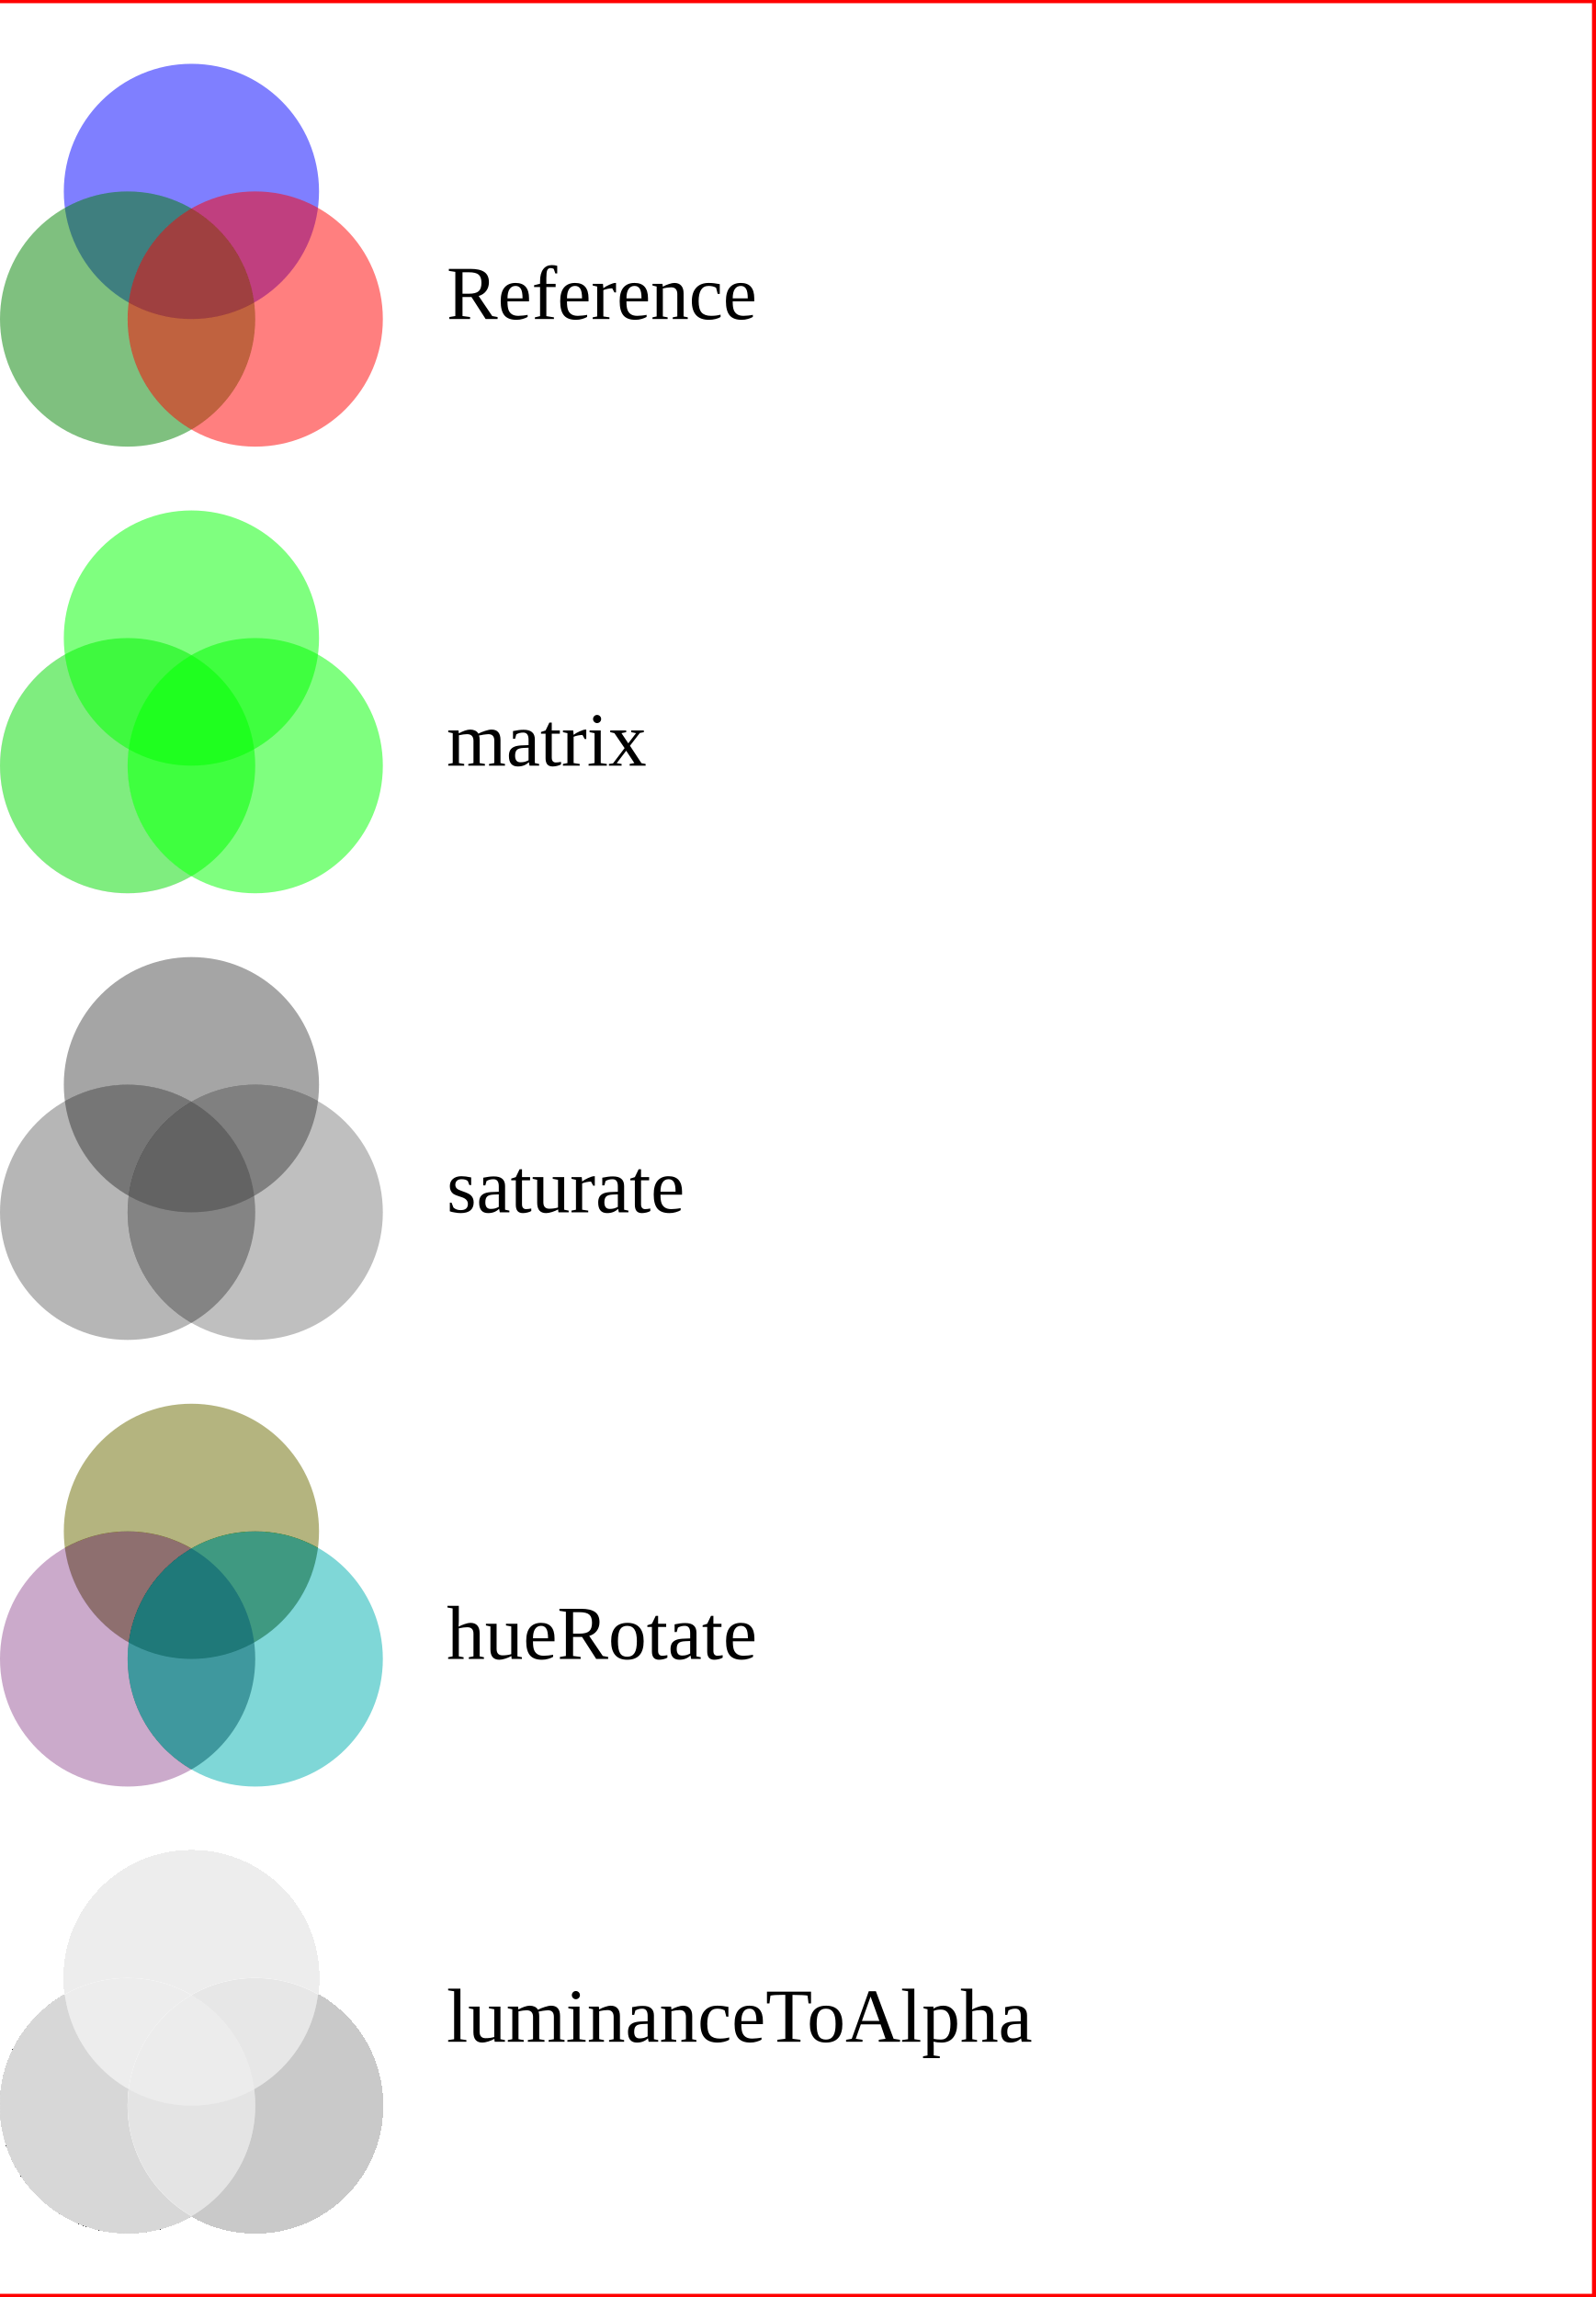
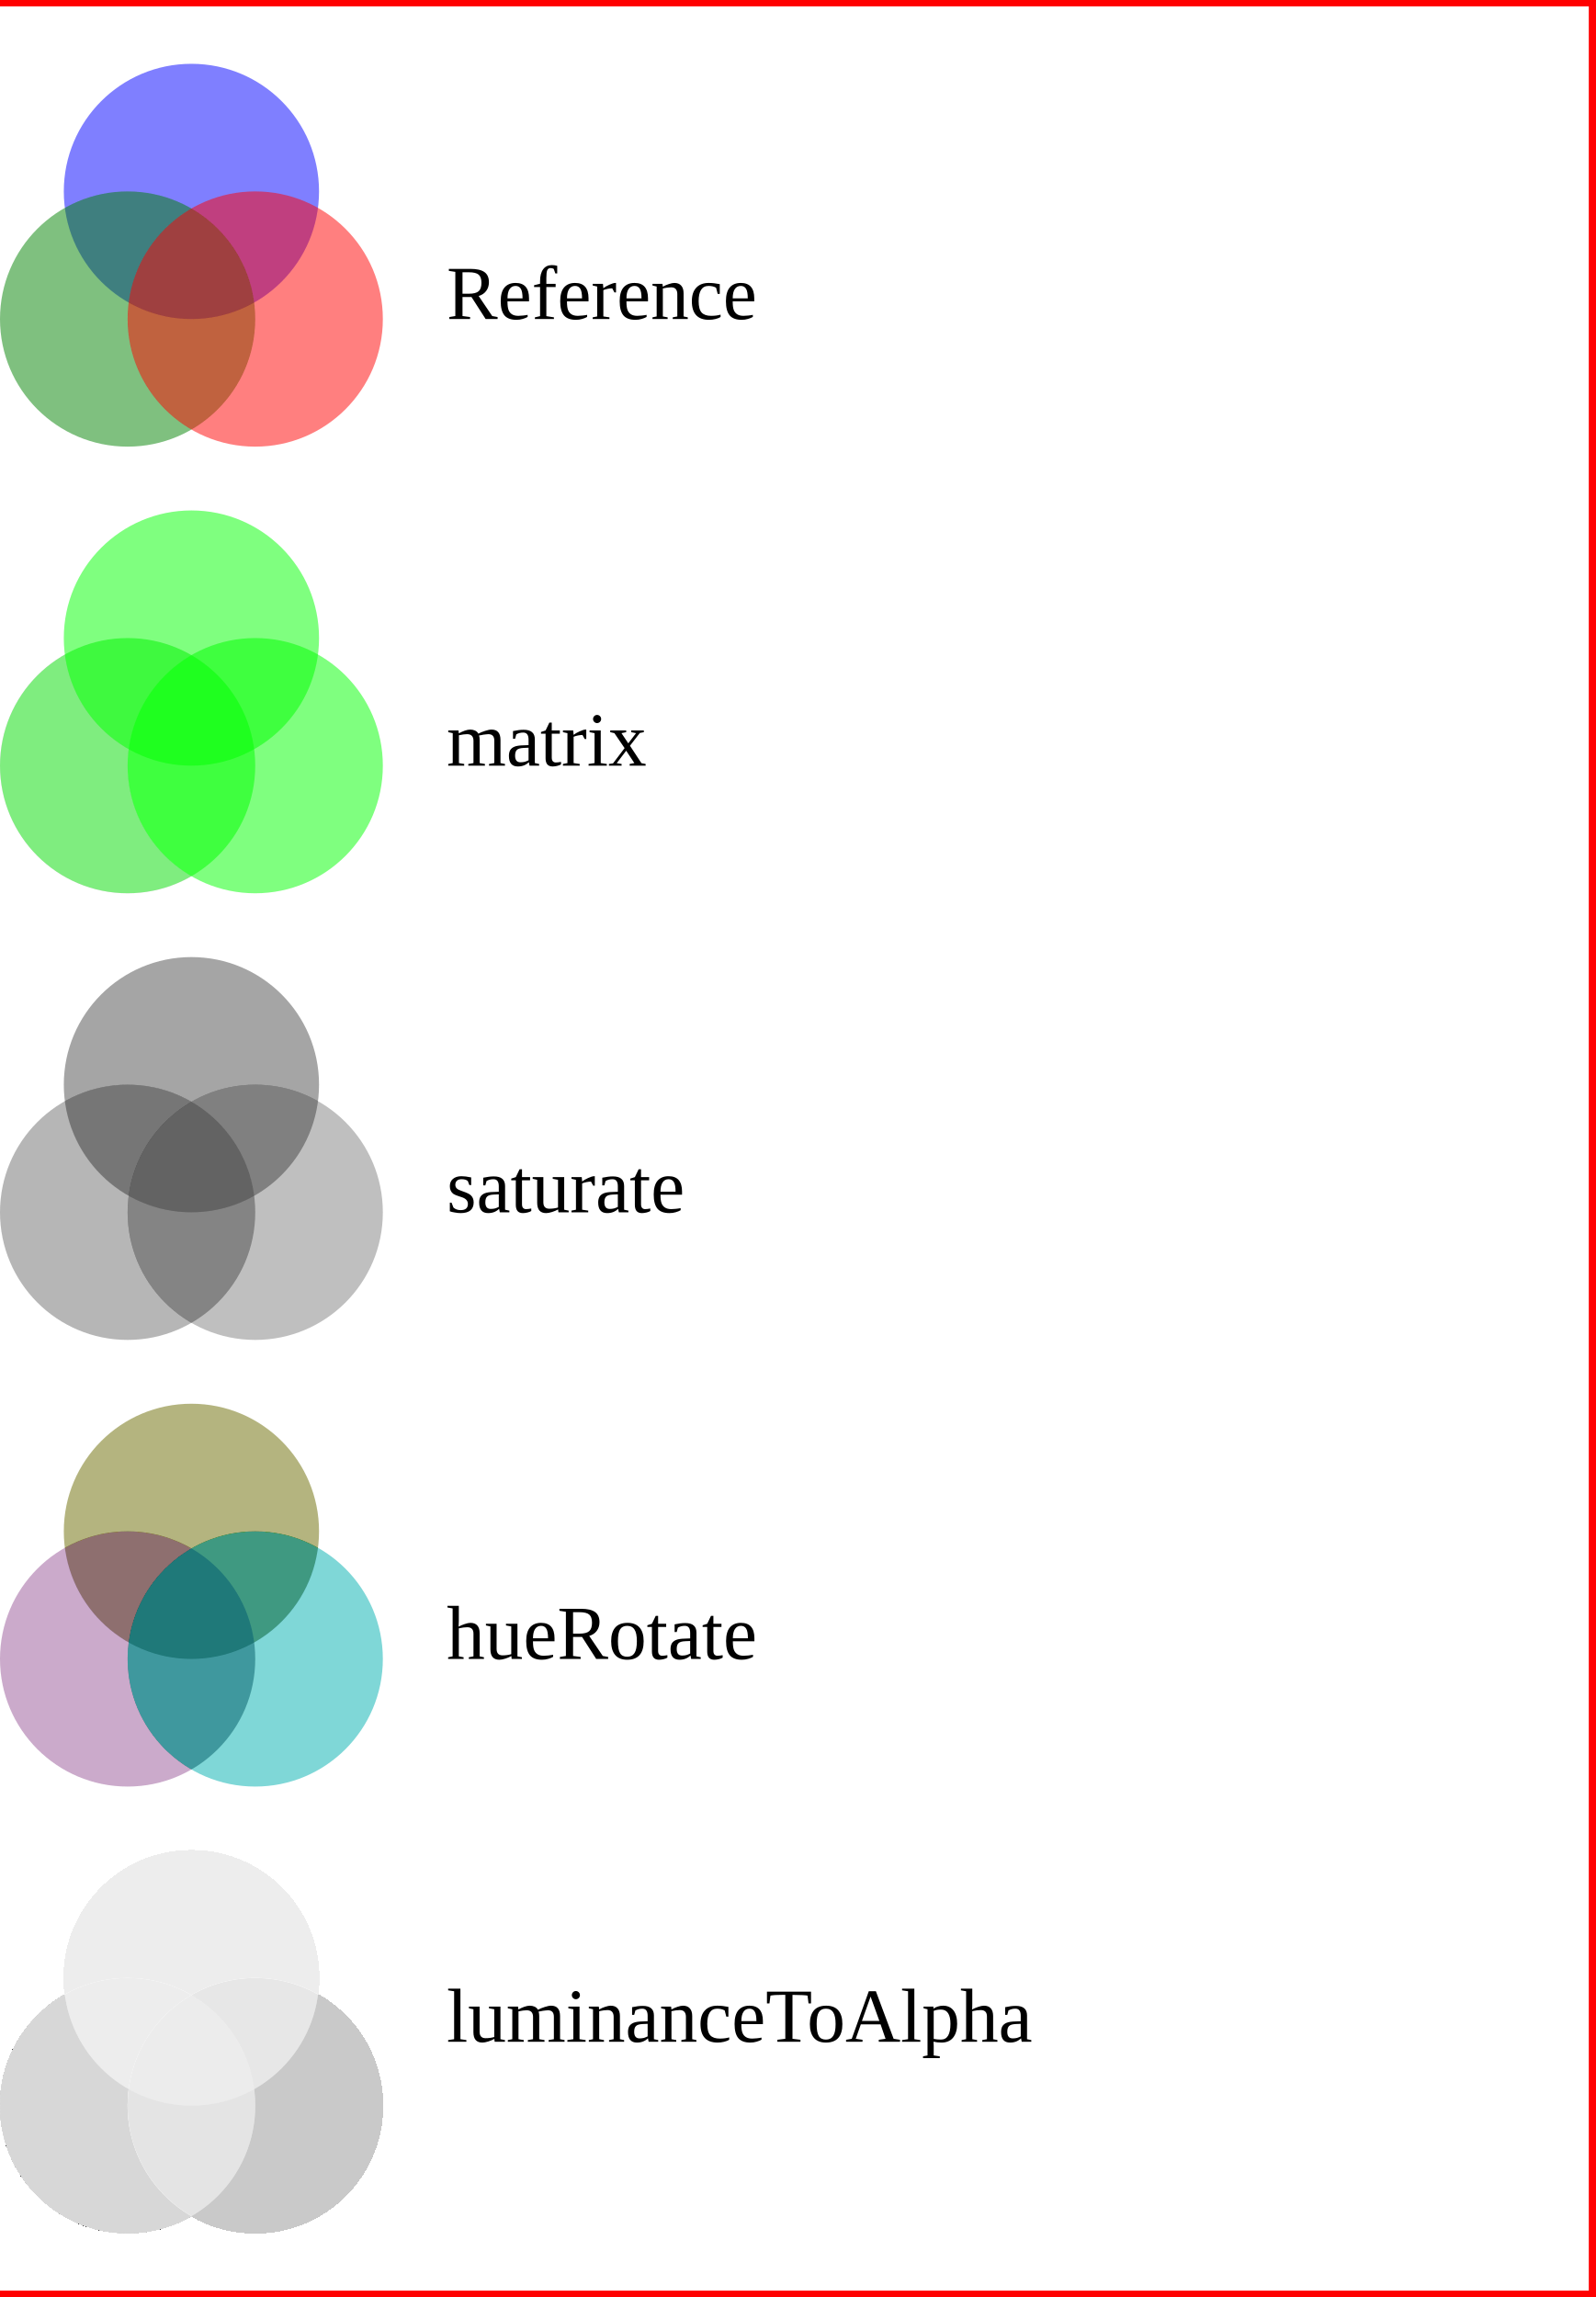
<svg xmlns="http://www.w3.org/2000/svg" width="100%" height="100%" viewBox="0 0 250 360" preserveAspectRatio="xMidYMid meet">
  <defs>
    <filter id="identity">
      <feColorMatrix in="SourceGraphic" type="none" values="1,0,0,0,0, 0,1,0,0,0, 0,0,1,0,0, 0,0,0,1,0" />
    </filter>
    <filter id="colorMeMatrix">
      <feColorMatrix in="SourceGraphic" type="matrix" values="0 0 0 0 0  1 1 1 1 0  0 0 0 0 0  0 0 0 1 0" />
    </filter>
    <filter id="colorMeSaturate">
      <feColorMatrix in="SourceGraphic" type="saturate" values="0" />
    </filter>
    <filter id="colorMeHueRotate">
      <feColorMatrix in="SourceGraphic" type="hueRotate" values="180" />
    </filter>
    <filter id="colorMeLTA">
      <feColorMatrix in="SourceGraphic" type="luminanceToAlpha" />
    </filter>
  </defs>
-   <rect fill="#ffffff" x="-150" width="400" height="360" stroke="rgb(255,0,0)" strokeWidth="2" />
+   <rect fill="#ffffff" x="-150" width="400" height="360" stroke="rgb(255,0,0)" stroke-width="2" />
  <text x="70" y="50">Reference</text>
  <g filter="url(#identity)">
    <circle cx="30" cy="30" r="20" fill="blue" fill-opacity="0.5" />
    <circle cx="20" cy="50" r="20" fill="green" fill-opacity="0.5" />
    <circle cx="40" cy="50" r="20" fill="red" fill-opacity="0.5" />
  </g>
  <g transform="translate(-60,0)">
    <circle cx="30" cy="30" r="20" fill="blue" fill-opacity="0.5" />
    <circle cx="20" cy="50" r="20" fill="green" fill-opacity="0.5" />
    <circle cx="40" cy="50" r="20" fill="red" fill-opacity="0.5" />
  </g>
  <text x="70" y="120">matrix</text>
  <g filter="url(#colorMeMatrix)">
    <circle cx="30" cy="100" r="20" fill="blue" fill-opacity="0.5" />
    <circle cx="20" cy="120" r="20" fill="green" fill-opacity="0.5" />
    <circle cx="40" cy="120" r="20" fill="red" fill-opacity="0.5" />
  </g>
  <text x="70" y="190">saturate</text>
  <g filter="url(#colorMeSaturate)">
    <circle cx="30" cy="170" r="20" fill="blue" fill-opacity="0.5" />
    <circle cx="20" cy="190" r="20" fill="green" fill-opacity="0.5" />
    <circle cx="40" cy="190" r="20" fill="red" fill-opacity="0.5" />
  </g>
  <text x="70" y="260">hueRotate</text>
  <g filter="url(#colorMeHueRotate)">
    <circle cx="30" cy="240" r="20" fill="blue" fill-opacity="0.5" />
    <circle cx="20" cy="260" r="20" fill="green" fill-opacity="0.5" />
    <circle cx="40" cy="260" r="20" fill="red" fill-opacity="0.5" />
  </g>
  <text x="70" y="320">luminanceToAlpha</text>
  <g filter="url(#colorMeLTA)">
    <circle cx="30" cy="310" r="20" fill="blue" fill-opacity="0.5" />
    <circle cx="20" cy="330" r="20" fill="green" fill-opacity="0.5" />
    <circle cx="40" cy="330" r="20" fill="red" fill-opacity="0.5" />
  </g>
</svg>
